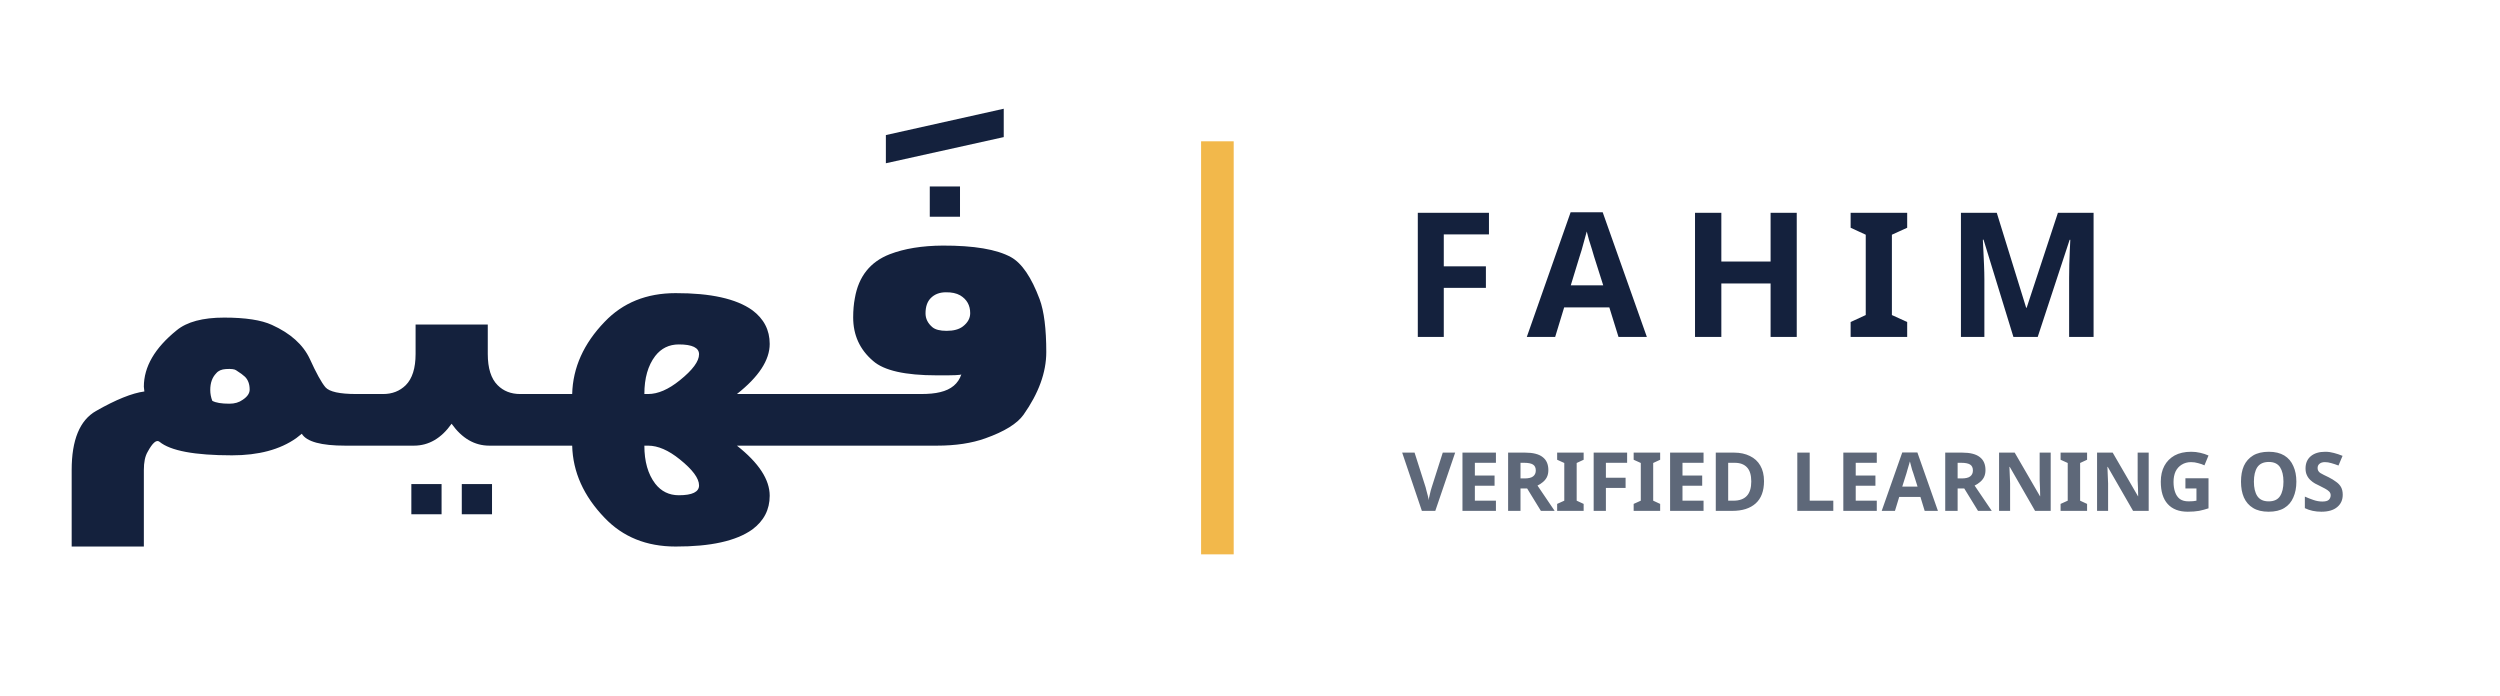
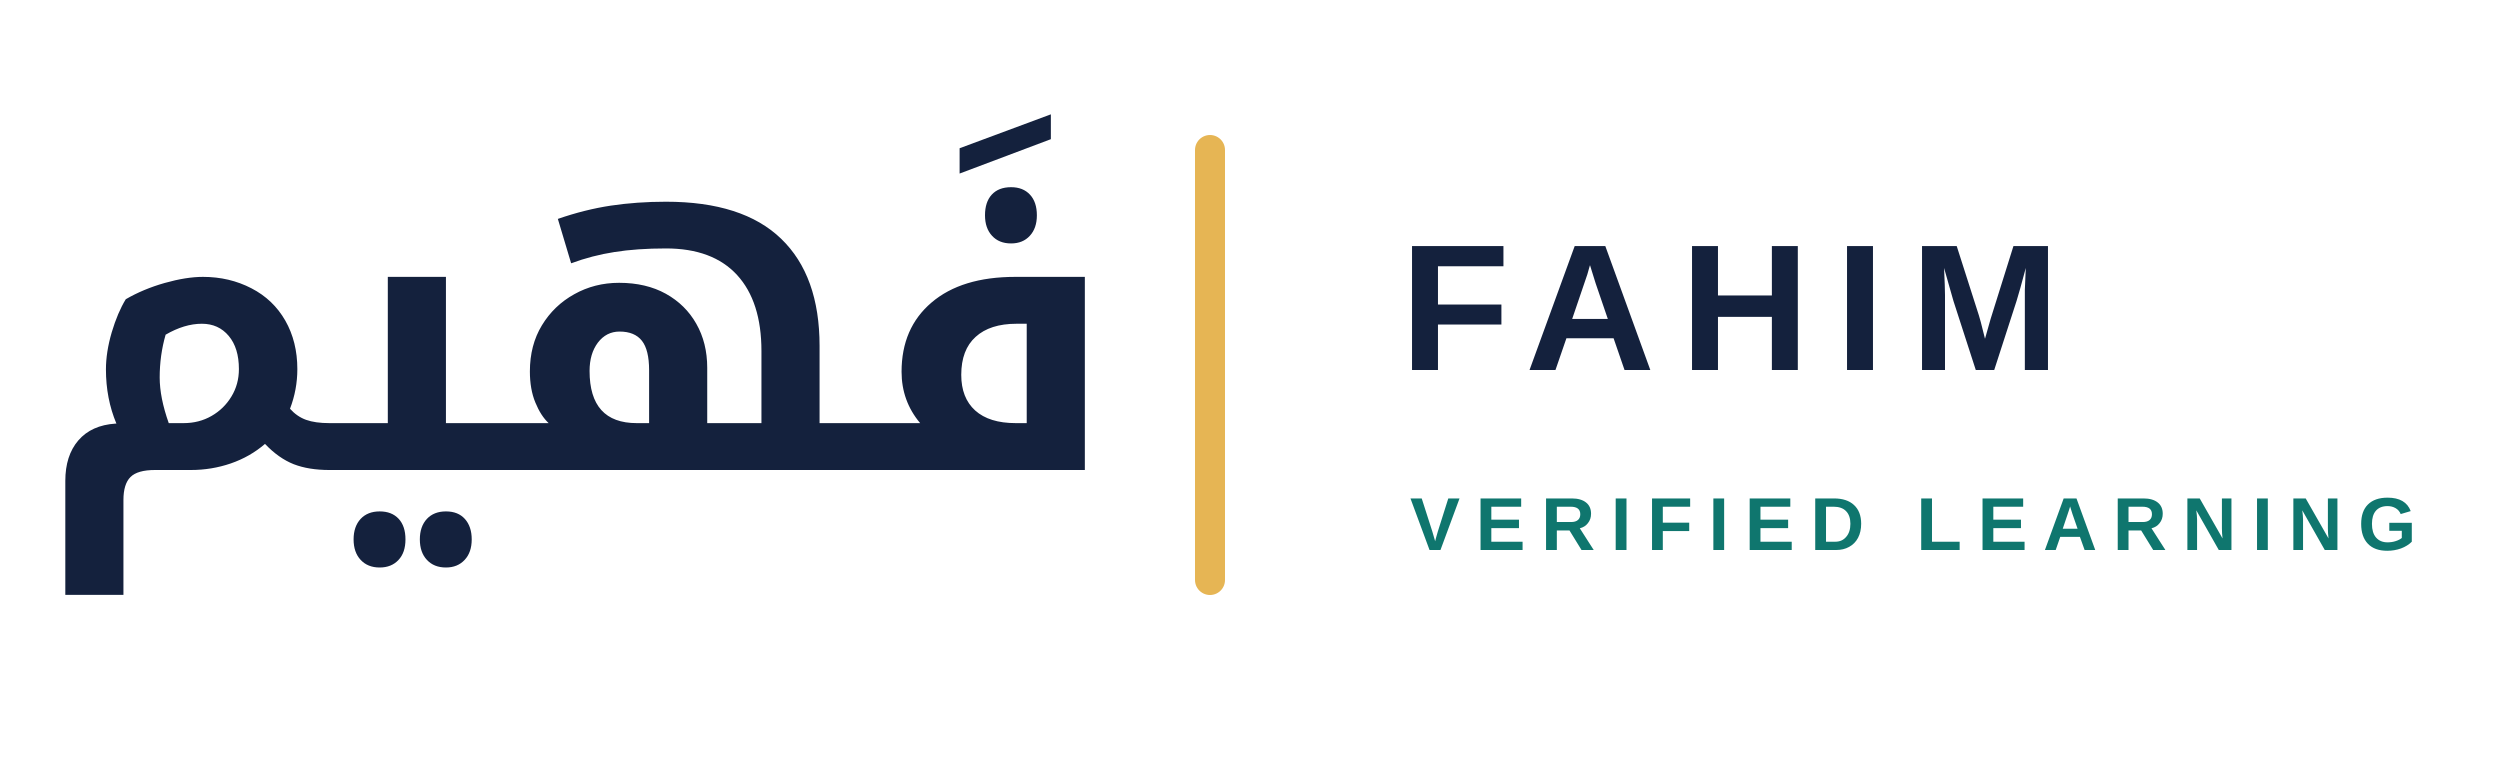
- <svg xmlns="http://www.w3.org/2000/svg" viewBox="0 0 230 64" role="img" aria-label="فَهيم — FAHIM">
-   <text x="4" y="41" fill="#14213D" font-family="Cairo, 'Segoe UI', sans-serif" font-size="38" font-weight="900">فَهيم</text>
-   <path d="M112 13v38" stroke="#F2B84B" stroke-width="3" />
-   <text x="129" y="31" fill="#14213D" font-family="Cairo, 'Segoe UI', sans-serif" font-size="16" font-weight="900" letter-spacing="3">FAHIM</text>
-   <text x="129" y="47" fill="#5E6879" font-family="Cairo, 'Segoe UI', sans-serif" font-size="7.5" font-weight="800">VERIFIED LEARNING OS</text>
+ <svg xmlns="http://www.w3.org/2000/svg" viewBox="0 0 250 76" role="img" aria-label="فَهيم، Fahim">
+   <text x="4" y="47" fill="#14213D" font-family="'Noto Kufi Arabic',Cairo,Tahoma,sans-serif" font-size="39" font-weight="850">فَهيم</text>
+   <path d="M121 15v43" stroke="#E6B554" stroke-width="3" stroke-linecap="round" />
+   <text x="140" y="37" fill="#14213D" font-family="'Segoe UI Variable','Segoe UI',Arial,sans-serif" font-size="18" font-weight="900" letter-spacing="2.5">FAHIM</text>
+   <text x="141" y="55" fill="#0F766E" font-family="'Segoe UI Variable','Segoe UI',Arial,sans-serif" font-size="7.5" font-weight="800" letter-spacing="1.55">VERIFIED LEARNING</text>
</svg>
